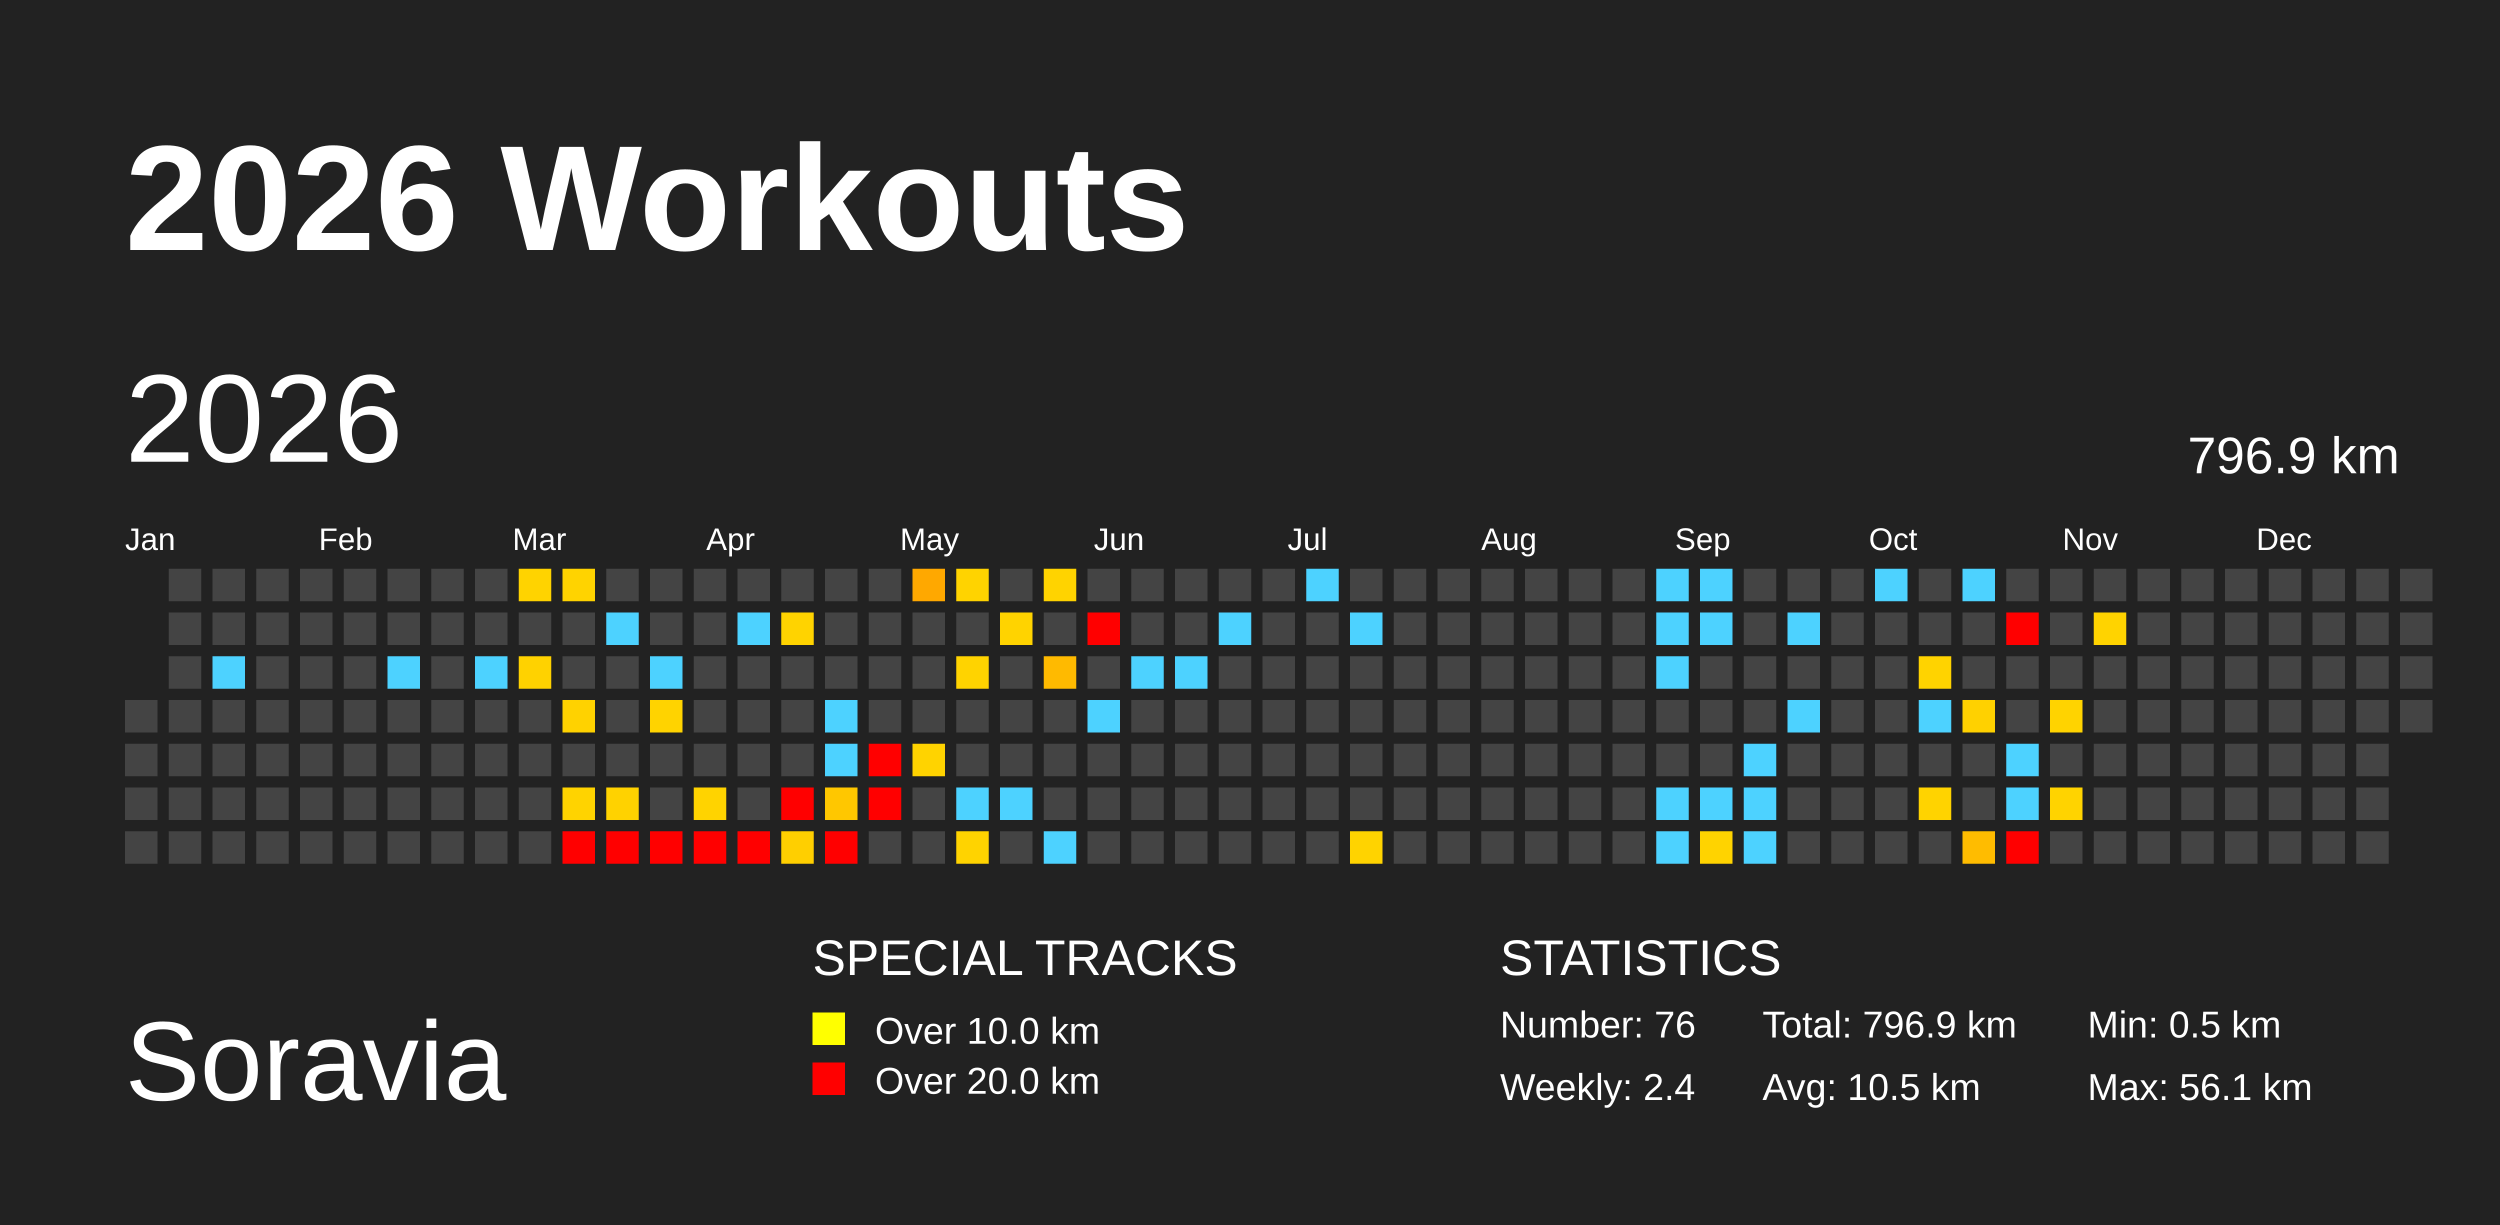
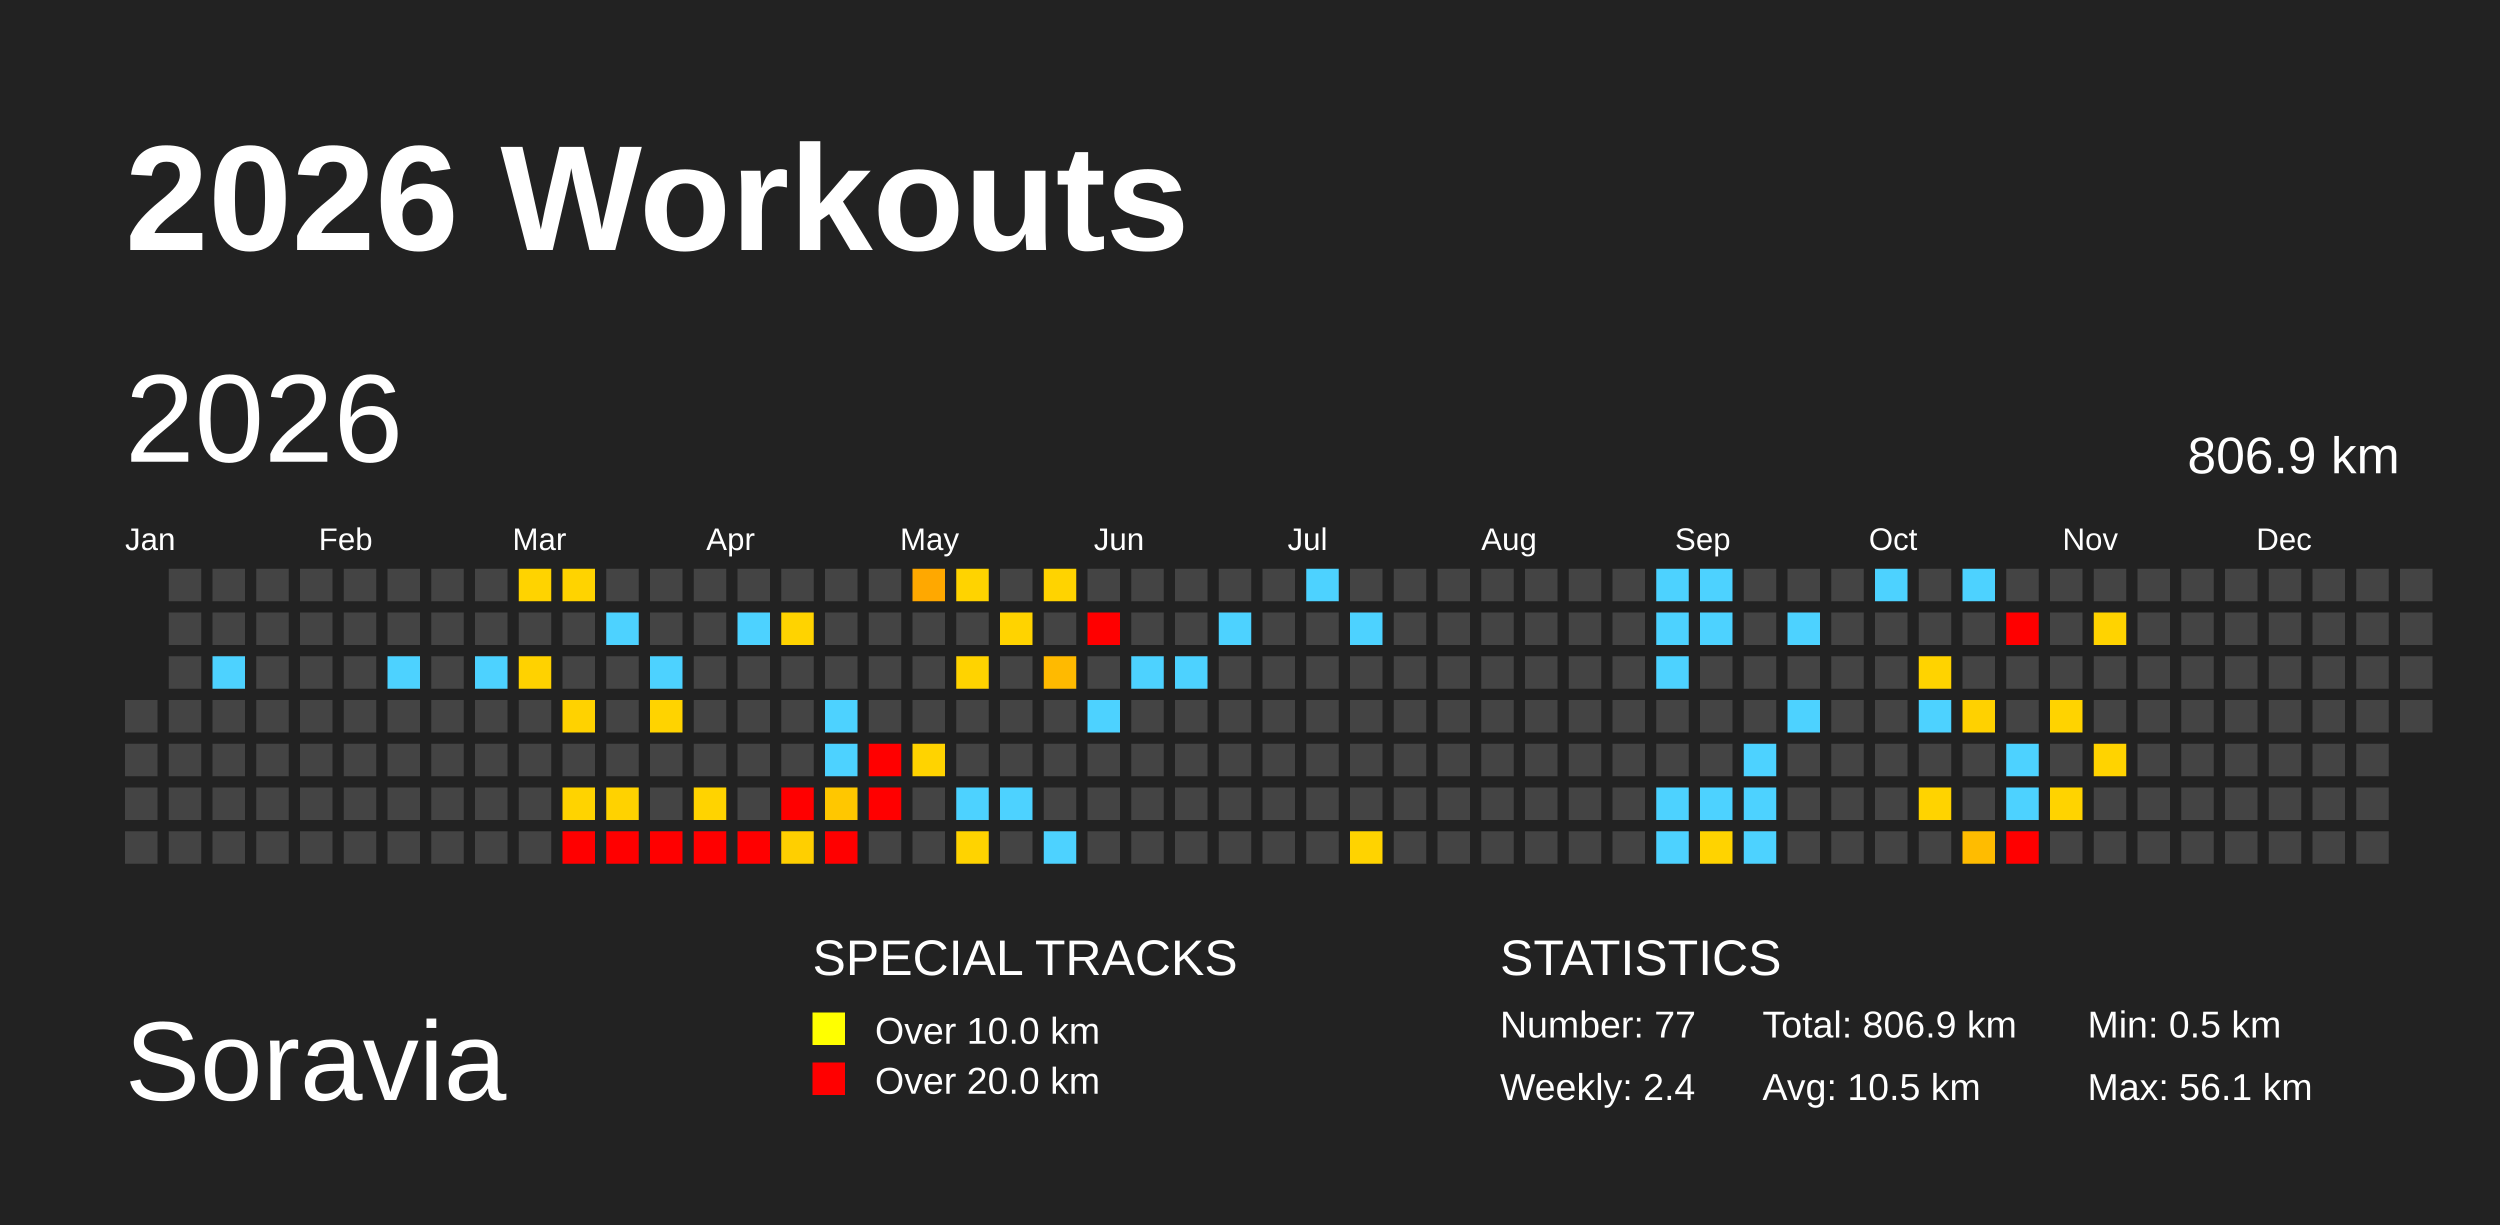
<svg xmlns="http://www.w3.org/2000/svg" baseProfile="full" height="98mm" version="1.1" viewBox="0,0,200,98" width="200mm">
  <defs />
  <rect fill="#222222" height="98" width="200" x="0" y="0" />
  <text fill="#FFFFFF" style="font-size:12px; font-family:Arial; font-weight:bold;" x="10" y="20">2026 Workouts</text>
  <text fill="#FFFFFF" style="font-size:9px; font-family:Arial" x="10" y="88">Soravia</text>
  <text fill="#FFFFFF" style="font-size:4px; font-family:Arial" x="65" y="78">SPECIAL TRACKS</text>
  <rect fill="yellow" height="2.6" width="2.6" x="65" y="81" />
  <text fill="#FFFFFF" style="font-size:3px; font-family:Arial" x="70" y="83.5">Over 10.0 km</text>
  <rect fill="red" height="2.6" width="2.6" x="65" y="85" />
  <text fill="#FFFFFF" style="font-size:3px; font-family:Arial" x="70" y="87.5">Over 20.0 km</text>
  <text fill="#FFFFFF" style="font-size:4px; font-family:Arial" x="120" y="78">STATISTICS</text>
-   <text fill="#FFFFFF" style="font-size:3px; font-family:Arial" x="120" y="83">Number: 76</text>
+   <text fill="#FFFFFF" style="font-size:3px; font-family:Arial" x="120" y="83">Number: 77</text>
  <text fill="#FFFFFF" style="font-size:3px; font-family:Arial" x="120" y="88">Weekly: 2.4</text>
-   <text fill="#FFFFFF" style="font-size:3px; font-family:Arial" x="141" y="83">Total: 796.9 km</text>
+   <text fill="#FFFFFF" style="font-size:3px; font-family:Arial" x="141" y="83">Total: 806.9 km</text>
  <text fill="#FFFFFF" style="font-size:3px; font-family:Arial" x="141" y="88">Avg: 10.5 km</text>
  <text fill="#FFFFFF" style="font-size:3px; font-family:Arial" x="167" y="83">Min: 0.5 km</text>
  <text fill="#FFFFFF" style="font-size:3px; font-family:Arial" x="167" y="88">Max: 56.1 km</text>
  <text dominant-baseline="hanging" fill="#FFFFFF" style="font-size:10.0px; font-family:Arial;" x="10" y="30">2026</text>
-   <text dominant-baseline="hanging" fill="#FFFFFF" style="font-size:4.125px; font-family:Arial;" x="175" y="35">796.9 km</text>
+   <text dominant-baseline="hanging" fill="#FFFFFF" style="font-size:4.125px; font-family:Arial;" x="175" y="35">806.9 km</text>
  <text fill="#FFFFFF" style="font-size:2.5px; font-family:Arial" x="10.0" y="44">Jan</text>
  <text fill="#FFFFFF" style="font-size:2.5px; font-family:Arial" x="25.5" y="44">Feb</text>
  <text fill="#FFFFFF" style="font-size:2.5px; font-family:Arial" x="41.0" y="44">Mar</text>
  <text fill="#FFFFFF" style="font-size:2.5px; font-family:Arial" x="56.5" y="44">Apr</text>
  <text fill="#FFFFFF" style="font-size:2.5px; font-family:Arial" x="72.0" y="44">May</text>
  <text fill="#FFFFFF" style="font-size:2.5px; font-family:Arial" x="87.5" y="44">Jun</text>
  <text fill="#FFFFFF" style="font-size:2.5px; font-family:Arial" x="103.0" y="44">Jul</text>
  <text fill="#FFFFFF" style="font-size:2.5px; font-family:Arial" x="118.5" y="44">Aug</text>
  <text fill="#FFFFFF" style="font-size:2.5px; font-family:Arial" x="134.0" y="44">Sep</text>
  <text fill="#FFFFFF" style="font-size:2.5px; font-family:Arial" x="149.5" y="44">Oct</text>
  <text fill="#FFFFFF" style="font-size:2.5px; font-family:Arial" x="165.0" y="44">Nov</text>
  <text fill="#FFFFFF" style="font-size:2.5px; font-family:Arial" x="180.5" y="44">Dec</text>
  <rect fill="#444444" height="2.6" width="2.6" x="10.0" y="56.0" />
  <rect fill="#444444" height="2.6" width="2.6" x="10.0" y="59.5" />
  <rect fill="#444444" height="2.6" width="2.6" x="10.0" y="63.0" />
  <rect fill="#444444" height="2.6" width="2.6" x="10.0" y="66.5" />
  <rect fill="#444444" height="2.6" width="2.6" x="13.5" y="45.5" />
  <rect fill="#444444" height="2.6" width="2.6" x="13.5" y="49.0" />
  <rect fill="#444444" height="2.6" width="2.6" x="13.5" y="52.5" />
  <rect fill="#444444" height="2.6" width="2.6" x="13.5" y="56.0" />
  <rect fill="#444444" height="2.6" width="2.6" x="13.5" y="59.5" />
  <rect fill="#444444" height="2.6" width="2.6" x="13.5" y="63.0" />
  <rect fill="#444444" height="2.6" width="2.6" x="13.5" y="66.5" />
  <rect fill="#444444" height="2.6" width="2.6" x="17.0" y="45.5" />
  <rect fill="#444444" height="2.6" width="2.6" x="17.0" y="49.0" />
  <rect fill="#4dd2ff" height="2.6" width="2.6" x="17.0" y="52.5" />
  <rect fill="#444444" height="2.6" width="2.6" x="17.0" y="56.0" />
  <rect fill="#444444" height="2.6" width="2.6" x="17.0" y="59.5" />
  <rect fill="#444444" height="2.6" width="2.6" x="17.0" y="63.0" />
  <rect fill="#444444" height="2.6" width="2.6" x="17.0" y="66.5" />
  <rect fill="#444444" height="2.6" width="2.6" x="20.5" y="45.5" />
  <rect fill="#444444" height="2.6" width="2.6" x="20.5" y="49.0" />
  <rect fill="#444444" height="2.6" width="2.6" x="20.5" y="52.5" />
  <rect fill="#444444" height="2.6" width="2.6" x="20.5" y="56.0" />
  <rect fill="#444444" height="2.6" width="2.6" x="20.5" y="59.5" />
  <rect fill="#444444" height="2.6" width="2.6" x="20.5" y="63.0" />
  <rect fill="#444444" height="2.6" width="2.6" x="20.5" y="66.5" />
  <rect fill="#444444" height="2.6" width="2.6" x="24.0" y="45.5" />
  <rect fill="#444444" height="2.6" width="2.6" x="24.0" y="49.0" />
  <rect fill="#444444" height="2.6" width="2.6" x="24.0" y="52.5" />
  <rect fill="#444444" height="2.6" width="2.6" x="24.0" y="56.0" />
  <rect fill="#444444" height="2.6" width="2.6" x="24.0" y="59.5" />
  <rect fill="#444444" height="2.6" width="2.6" x="24.0" y="63.0" />
  <rect fill="#444444" height="2.6" width="2.6" x="24.0" y="66.5" />
  <rect fill="#444444" height="2.6" width="2.6" x="27.5" y="45.5" />
  <rect fill="#444444" height="2.6" width="2.6" x="27.5" y="49.0" />
  <rect fill="#444444" height="2.6" width="2.6" x="27.5" y="52.5" />
  <rect fill="#444444" height="2.6" width="2.6" x="27.5" y="56.0" />
  <rect fill="#444444" height="2.6" width="2.6" x="27.5" y="59.5" />
  <rect fill="#444444" height="2.6" width="2.6" x="27.5" y="63.0" />
  <rect fill="#444444" height="2.6" width="2.6" x="27.5" y="66.5" />
  <rect fill="#444444" height="2.6" width="2.6" x="31.0" y="45.5" />
  <rect fill="#444444" height="2.6" width="2.6" x="31.0" y="49.0" />
  <rect fill="#4dd2ff" height="2.6" width="2.6" x="31.0" y="52.5" />
  <rect fill="#444444" height="2.6" width="2.6" x="31.0" y="56.0" />
  <rect fill="#444444" height="2.6" width="2.6" x="31.0" y="59.5" />
  <rect fill="#444444" height="2.6" width="2.6" x="31.0" y="63.0" />
  <rect fill="#444444" height="2.6" width="2.6" x="31.0" y="66.5" />
  <rect fill="#444444" height="2.6" width="2.6" x="34.5" y="45.5" />
  <rect fill="#444444" height="2.6" width="2.6" x="34.5" y="49.0" />
  <rect fill="#444444" height="2.6" width="2.6" x="34.5" y="52.5" />
  <rect fill="#444444" height="2.6" width="2.6" x="34.5" y="56.0" />
  <rect fill="#444444" height="2.6" width="2.6" x="34.5" y="59.5" />
  <rect fill="#444444" height="2.6" width="2.6" x="34.5" y="63.0" />
  <rect fill="#444444" height="2.6" width="2.6" x="34.5" y="66.5" />
  <rect fill="#444444" height="2.6" width="2.6" x="38.0" y="45.5" />
  <rect fill="#444444" height="2.6" width="2.6" x="38.0" y="49.0" />
  <rect fill="#4dd2ff" height="2.6" width="2.6" x="38.0" y="52.5" />
  <rect fill="#444444" height="2.6" width="2.6" x="38.0" y="56.0" />
  <rect fill="#444444" height="2.6" width="2.6" x="38.0" y="59.5" />
  <rect fill="#444444" height="2.6" width="2.6" x="38.0" y="63.0" />
  <rect fill="#444444" height="2.6" width="2.6" x="38.0" y="66.5" />
  <rect fill="#ffd300" height="2.6" width="2.6" x="41.5" y="45.5" />
  <rect fill="#444444" height="2.6" width="2.6" x="41.5" y="49.0" />
  <rect fill="#ffd200" height="2.6" width="2.6" x="41.5" y="52.5" />
  <rect fill="#444444" height="2.6" width="2.6" x="41.5" y="56.0" />
  <rect fill="#444444" height="2.6" width="2.6" x="41.5" y="59.5" />
  <rect fill="#444444" height="2.6" width="2.6" x="41.5" y="63.0" />
  <rect fill="#444444" height="2.6" width="2.6" x="41.5" y="66.5" />
  <rect fill="#ffd300" height="2.6" width="2.6" x="45.0" y="45.5" />
  <rect fill="#444444" height="2.6" width="2.6" x="45.0" y="49.0" />
  <rect fill="#444444" height="2.6" width="2.6" x="45.0" y="52.5" />
  <rect fill="#ffd200" height="2.6" width="2.6" x="45.0" y="56.0" />
  <rect fill="#444444" height="2.6" width="2.6" x="45.0" y="59.5" />
  <rect fill="#ffd300" height="2.6" width="2.6" x="45.0" y="63.0" />
  <rect fill="red" height="2.6" width="2.6" x="45.0" y="66.5" />
  <rect fill="#444444" height="2.6" width="2.6" x="48.5" y="45.5" />
  <rect fill="#4dd2ff" height="2.6" width="2.6" x="48.5" y="49.0" />
  <rect fill="#444444" height="2.6" width="2.6" x="48.5" y="52.5" />
  <rect fill="#444444" height="2.6" width="2.6" x="48.5" y="56.0" />
  <rect fill="#444444" height="2.6" width="2.6" x="48.5" y="59.5" />
  <rect fill="#ffd200" height="2.6" width="2.6" x="48.5" y="63.0" />
  <rect fill="red" height="2.6" width="2.6" x="48.5" y="66.5" />
  <rect fill="#444444" height="2.6" width="2.6" x="52.0" y="45.5" />
  <rect fill="#444444" height="2.6" width="2.6" x="52.0" y="49.0" />
  <rect fill="#4dd2ff" height="2.6" width="2.6" x="52.0" y="52.5" />
  <rect fill="#ffd300" height="2.6" width="2.6" x="52.0" y="56.0" />
  <rect fill="#444444" height="2.6" width="2.6" x="52.0" y="59.5" />
  <rect fill="#444444" height="2.6" width="2.6" x="52.0" y="63.0" />
  <rect fill="red" height="2.6" width="2.6" x="52.0" y="66.5" />
  <rect fill="#444444" height="2.6" width="2.6" x="55.5" y="45.5" />
  <rect fill="#444444" height="2.6" width="2.6" x="55.5" y="49.0" />
  <rect fill="#444444" height="2.6" width="2.6" x="55.5" y="52.5" />
  <rect fill="#444444" height="2.6" width="2.6" x="55.5" y="56.0" />
  <rect fill="#444444" height="2.6" width="2.6" x="55.5" y="59.5" />
  <rect fill="#ffd300" height="2.6" width="2.6" x="55.5" y="63.0" />
  <rect fill="red" height="2.6" width="2.6" x="55.5" y="66.5" />
  <rect fill="#444444" height="2.6" width="2.6" x="59.0" y="45.5" />
  <rect fill="#4dd2ff" height="2.6" width="2.6" x="59.0" y="49.0" />
  <rect fill="#444444" height="2.6" width="2.6" x="59.0" y="52.5" />
  <rect fill="#444444" height="2.6" width="2.6" x="59.0" y="56.0" />
  <rect fill="#444444" height="2.6" width="2.6" x="59.0" y="59.5" />
  <rect fill="#444444" height="2.6" width="2.6" x="59.0" y="63.0" />
  <rect fill="red" height="2.6" width="2.6" x="59.0" y="66.5" />
  <rect fill="#444444" height="2.6" width="2.6" x="62.5" y="45.5" />
  <rect fill="#ffd300" height="2.6" width="2.6" x="62.5" y="49.0" />
  <rect fill="#444444" height="2.6" width="2.6" x="62.5" y="52.5" />
  <rect fill="#444444" height="2.6" width="2.6" x="62.5" y="56.0" />
  <rect fill="#444444" height="2.6" width="2.6" x="62.5" y="59.5" />
  <rect fill="red" height="2.6" width="2.6" x="62.5" y="63.0" />
  <rect fill="#ffcf00" height="2.6" width="2.6" x="62.5" y="66.5" />
  <rect fill="#444444" height="2.6" width="2.6" x="66.0" y="45.5" />
  <rect fill="#444444" height="2.6" width="2.6" x="66.0" y="49.0" />
  <rect fill="#444444" height="2.6" width="2.6" x="66.0" y="52.5" />
  <rect fill="#4dd2ff" height="2.6" width="2.6" x="66.0" y="56.0" />
  <rect fill="#4dd2ff" height="2.6" width="2.6" x="66.0" y="59.5" />
  <rect fill="#ffc700" height="2.6" width="2.6" x="66.0" y="63.0" />
  <rect fill="red" height="2.6" width="2.6" x="66.0" y="66.5" />
  <rect fill="#444444" height="2.6" width="2.6" x="69.5" y="45.5" />
  <rect fill="#444444" height="2.6" width="2.6" x="69.5" y="49.0" />
  <rect fill="#444444" height="2.6" width="2.6" x="69.5" y="52.5" />
  <rect fill="#444444" height="2.6" width="2.6" x="69.5" y="56.0" />
  <rect fill="red" height="2.6" width="2.6" x="69.5" y="59.5" />
  <rect fill="red" height="2.6" width="2.6" x="69.5" y="63.0" />
  <rect fill="#444444" height="2.6" width="2.6" x="69.5" y="66.5" />
  <rect fill="#ffa800" height="2.6" width="2.6" x="73.0" y="45.5" />
  <rect fill="#444444" height="2.6" width="2.6" x="73.0" y="49.0" />
  <rect fill="#444444" height="2.6" width="2.6" x="73.0" y="52.5" />
  <rect fill="#444444" height="2.6" width="2.6" x="73.0" y="56.0" />
  <rect fill="#ffd300" height="2.6" width="2.6" x="73.0" y="59.5" />
  <rect fill="#444444" height="2.6" width="2.6" x="73.0" y="63.0" />
  <rect fill="#444444" height="2.6" width="2.6" x="73.0" y="66.5" />
  <rect fill="#ffd300" height="2.6" width="2.6" x="76.5" y="45.5" />
  <rect fill="#444444" height="2.6" width="2.6" x="76.5" y="49.0" />
  <rect fill="#ffd300" height="2.6" width="2.6" x="76.5" y="52.5" />
  <rect fill="#444444" height="2.6" width="2.6" x="76.5" y="56.0" />
  <rect fill="#444444" height="2.6" width="2.6" x="76.5" y="59.5" />
  <rect fill="#4dd2ff" height="2.6" width="2.6" x="76.5" y="63.0" />
  <rect fill="#ffd300" height="2.6" width="2.6" x="76.5" y="66.5" />
  <rect fill="#444444" height="2.6" width="2.6" x="80.0" y="45.5" />
  <rect fill="#ffd300" height="2.6" width="2.6" x="80.0" y="49.0" />
  <rect fill="#444444" height="2.6" width="2.6" x="80.0" y="52.5" />
  <rect fill="#444444" height="2.6" width="2.6" x="80.0" y="56.0" />
  <rect fill="#444444" height="2.6" width="2.6" x="80.0" y="59.5" />
  <rect fill="#4dd2ff" height="2.6" width="2.6" x="80.0" y="63.0" />
  <rect fill="#444444" height="2.6" width="2.6" x="80.0" y="66.5" />
  <rect fill="#ffd300" height="2.6" width="2.6" x="83.5" y="45.5" />
  <rect fill="#444444" height="2.6" width="2.6" x="83.5" y="49.0" />
  <rect fill="#ffba00" height="2.6" width="2.6" x="83.5" y="52.5" />
  <rect fill="#444444" height="2.6" width="2.6" x="83.5" y="56.0" />
  <rect fill="#444444" height="2.6" width="2.6" x="83.5" y="59.5" />
  <rect fill="#444444" height="2.6" width="2.6" x="83.5" y="63.0" />
  <rect fill="#4dd2ff" height="2.6" width="2.6" x="83.5" y="66.5" />
  <rect fill="#444444" height="2.6" width="2.6" x="87.0" y="45.5" />
  <rect fill="red" height="2.6" width="2.6" x="87.0" y="49.0" />
  <rect fill="#444444" height="2.6" width="2.6" x="87.0" y="52.5" />
  <rect fill="#4dd2ff" height="2.6" width="2.6" x="87.0" y="56.0" />
  <rect fill="#444444" height="2.6" width="2.6" x="87.0" y="59.5" />
  <rect fill="#444444" height="2.6" width="2.6" x="87.0" y="63.0" />
  <rect fill="#444444" height="2.6" width="2.6" x="87.0" y="66.5" />
  <rect fill="#444444" height="2.6" width="2.6" x="90.5" y="45.5" />
  <rect fill="#444444" height="2.6" width="2.6" x="90.5" y="49.0" />
  <rect fill="#4dd2ff" height="2.6" width="2.6" x="90.5" y="52.5" />
  <rect fill="#444444" height="2.6" width="2.6" x="90.5" y="56.0" />
  <rect fill="#444444" height="2.6" width="2.6" x="90.5" y="59.5" />
  <rect fill="#444444" height="2.6" width="2.6" x="90.5" y="63.0" />
  <rect fill="#444444" height="2.6" width="2.6" x="90.5" y="66.5" />
  <rect fill="#444444" height="2.6" width="2.6" x="94.0" y="45.5" />
  <rect fill="#444444" height="2.6" width="2.6" x="94.0" y="49.0" />
  <rect fill="#4dd2ff" height="2.6" width="2.6" x="94.0" y="52.5" />
  <rect fill="#444444" height="2.6" width="2.6" x="94.0" y="56.0" />
  <rect fill="#444444" height="2.6" width="2.6" x="94.0" y="59.5" />
  <rect fill="#444444" height="2.6" width="2.6" x="94.0" y="63.0" />
  <rect fill="#444444" height="2.6" width="2.6" x="94.0" y="66.5" />
  <rect fill="#444444" height="2.6" width="2.6" x="97.5" y="45.5" />
  <rect fill="#4dd2ff" height="2.6" width="2.6" x="97.5" y="49.0" />
  <rect fill="#444444" height="2.6" width="2.6" x="97.5" y="52.5" />
  <rect fill="#444444" height="2.6" width="2.6" x="97.5" y="56.0" />
  <rect fill="#444444" height="2.6" width="2.6" x="97.5" y="59.5" />
  <rect fill="#444444" height="2.6" width="2.6" x="97.5" y="63.0" />
  <rect fill="#444444" height="2.6" width="2.6" x="97.5" y="66.5" />
  <rect fill="#444444" height="2.6" width="2.6" x="101.0" y="45.5" />
  <rect fill="#444444" height="2.6" width="2.6" x="101.0" y="49.0" />
  <rect fill="#444444" height="2.6" width="2.6" x="101.0" y="52.5" />
  <rect fill="#444444" height="2.6" width="2.6" x="101.0" y="56.0" />
  <rect fill="#444444" height="2.6" width="2.6" x="101.0" y="59.5" />
  <rect fill="#444444" height="2.6" width="2.6" x="101.0" y="63.0" />
  <rect fill="#444444" height="2.6" width="2.6" x="101.0" y="66.5" />
  <rect fill="#4dd2ff" height="2.6" width="2.6" x="104.5" y="45.5" />
  <rect fill="#444444" height="2.6" width="2.6" x="104.5" y="49.0" />
  <rect fill="#444444" height="2.6" width="2.6" x="104.5" y="52.5" />
  <rect fill="#444444" height="2.6" width="2.6" x="104.5" y="56.0" />
  <rect fill="#444444" height="2.6" width="2.6" x="104.5" y="59.5" />
  <rect fill="#444444" height="2.6" width="2.6" x="104.5" y="63.0" />
  <rect fill="#444444" height="2.6" width="2.6" x="104.5" y="66.5" />
  <rect fill="#444444" height="2.6" width="2.6" x="108.0" y="45.5" />
  <rect fill="#4dd2ff" height="2.6" width="2.6" x="108.0" y="49.0" />
  <rect fill="#444444" height="2.6" width="2.6" x="108.0" y="52.5" />
  <rect fill="#444444" height="2.6" width="2.6" x="108.0" y="56.0" />
  <rect fill="#444444" height="2.6" width="2.6" x="108.0" y="59.5" />
  <rect fill="#444444" height="2.6" width="2.6" x="108.0" y="63.0" />
  <rect fill="#ffd300" height="2.6" width="2.6" x="108.0" y="66.5" />
  <rect fill="#444444" height="2.6" width="2.6" x="111.5" y="45.5" />
  <rect fill="#444444" height="2.6" width="2.6" x="111.5" y="49.0" />
  <rect fill="#444444" height="2.6" width="2.6" x="111.5" y="52.5" />
  <rect fill="#444444" height="2.6" width="2.6" x="111.5" y="56.0" />
  <rect fill="#444444" height="2.6" width="2.6" x="111.5" y="59.5" />
  <rect fill="#444444" height="2.6" width="2.6" x="111.5" y="63.0" />
  <rect fill="#444444" height="2.6" width="2.6" x="111.5" y="66.5" />
  <rect fill="#444444" height="2.6" width="2.6" x="115.0" y="45.5" />
  <rect fill="#444444" height="2.6" width="2.6" x="115.0" y="49.0" />
  <rect fill="#444444" height="2.6" width="2.6" x="115.0" y="52.5" />
  <rect fill="#444444" height="2.6" width="2.6" x="115.0" y="56.0" />
  <rect fill="#444444" height="2.6" width="2.6" x="115.0" y="59.5" />
  <rect fill="#444444" height="2.6" width="2.6" x="115.0" y="63.0" />
  <rect fill="#444444" height="2.6" width="2.6" x="115.0" y="66.5" />
  <rect fill="#444444" height="2.6" width="2.6" x="118.5" y="45.5" />
  <rect fill="#444444" height="2.6" width="2.6" x="118.5" y="49.0" />
  <rect fill="#444444" height="2.6" width="2.6" x="118.5" y="52.5" />
  <rect fill="#444444" height="2.6" width="2.6" x="118.5" y="56.0" />
  <rect fill="#444444" height="2.6" width="2.6" x="118.5" y="59.5" />
  <rect fill="#444444" height="2.6" width="2.6" x="118.5" y="63.0" />
  <rect fill="#444444" height="2.6" width="2.6" x="118.5" y="66.5" />
  <rect fill="#444444" height="2.6" width="2.6" x="122.0" y="45.5" />
  <rect fill="#444444" height="2.6" width="2.6" x="122.0" y="49.0" />
  <rect fill="#444444" height="2.6" width="2.6" x="122.0" y="52.5" />
  <rect fill="#444444" height="2.6" width="2.6" x="122.0" y="56.0" />
  <rect fill="#444444" height="2.6" width="2.6" x="122.0" y="59.5" />
  <rect fill="#444444" height="2.6" width="2.6" x="122.0" y="63.0" />
  <rect fill="#444444" height="2.6" width="2.6" x="122.0" y="66.5" />
  <rect fill="#444444" height="2.6" width="2.6" x="125.5" y="45.5" />
  <rect fill="#444444" height="2.6" width="2.6" x="125.5" y="49.0" />
  <rect fill="#444444" height="2.6" width="2.6" x="125.5" y="52.5" />
  <rect fill="#444444" height="2.6" width="2.6" x="125.5" y="56.0" />
  <rect fill="#444444" height="2.6" width="2.6" x="125.5" y="59.5" />
  <rect fill="#444444" height="2.6" width="2.6" x="125.5" y="63.0" />
  <rect fill="#444444" height="2.6" width="2.6" x="125.5" y="66.5" />
  <rect fill="#444444" height="2.6" width="2.6" x="129.0" y="45.5" />
  <rect fill="#444444" height="2.6" width="2.6" x="129.0" y="49.0" />
  <rect fill="#444444" height="2.6" width="2.6" x="129.0" y="52.5" />
  <rect fill="#444444" height="2.6" width="2.6" x="129.0" y="56.0" />
  <rect fill="#444444" height="2.6" width="2.6" x="129.0" y="59.5" />
  <rect fill="#444444" height="2.6" width="2.6" x="129.0" y="63.0" />
  <rect fill="#444444" height="2.6" width="2.6" x="129.0" y="66.5" />
  <rect fill="#4dd2ff" height="2.6" width="2.6" x="132.5" y="45.5" />
  <rect fill="#4dd2ff" height="2.6" width="2.6" x="132.5" y="49.0" />
  <rect fill="#4dd2ff" height="2.6" width="2.6" x="132.5" y="52.5" />
  <rect fill="#444444" height="2.6" width="2.6" x="132.5" y="56.0" />
  <rect fill="#444444" height="2.6" width="2.6" x="132.5" y="59.5" />
  <rect fill="#4dd2ff" height="2.6" width="2.6" x="132.5" y="63.0" />
  <rect fill="#4dd2ff" height="2.6" width="2.6" x="132.5" y="66.5" />
  <rect fill="#4dd2ff" height="2.6" width="2.6" x="136.0" y="45.5" />
  <rect fill="#4dd2ff" height="2.6" width="2.6" x="136.0" y="49.0" />
  <rect fill="#444444" height="2.6" width="2.6" x="136.0" y="52.5" />
  <rect fill="#444444" height="2.6" width="2.6" x="136.0" y="56.0" />
  <rect fill="#444444" height="2.6" width="2.6" x="136.0" y="59.5" />
  <rect fill="#4dd2ff" height="2.6" width="2.6" x="136.0" y="63.0" />
  <rect fill="#ffd300" height="2.6" width="2.6" x="136.0" y="66.5" />
  <rect fill="#444444" height="2.6" width="2.6" x="139.5" y="45.5" />
  <rect fill="#444444" height="2.6" width="2.6" x="139.5" y="49.0" />
  <rect fill="#444444" height="2.6" width="2.6" x="139.5" y="52.5" />
  <rect fill="#444444" height="2.6" width="2.6" x="139.5" y="56.0" />
  <rect fill="#4dd2ff" height="2.6" width="2.6" x="139.5" y="59.5" />
  <rect fill="#4dd2ff" height="2.6" width="2.6" x="139.5" y="63.0" />
  <rect fill="#4dd2ff" height="2.6" width="2.6" x="139.5" y="66.5" />
  <rect fill="#444444" height="2.6" width="2.6" x="143.0" y="45.5" />
  <rect fill="#4dd2ff" height="2.6" width="2.6" x="143.0" y="49.0" />
  <rect fill="#444444" height="2.6" width="2.6" x="143.0" y="52.5" />
  <rect fill="#4dd2ff" height="2.6" width="2.6" x="143.0" y="56.0" />
  <rect fill="#444444" height="2.6" width="2.6" x="143.0" y="59.5" />
  <rect fill="#444444" height="2.6" width="2.6" x="143.0" y="63.0" />
  <rect fill="#444444" height="2.6" width="2.6" x="143.0" y="66.5" />
  <rect fill="#444444" height="2.6" width="2.6" x="146.5" y="45.5" />
  <rect fill="#444444" height="2.6" width="2.6" x="146.5" y="49.0" />
  <rect fill="#444444" height="2.6" width="2.6" x="146.5" y="52.5" />
  <rect fill="#444444" height="2.6" width="2.6" x="146.5" y="56.0" />
  <rect fill="#444444" height="2.6" width="2.6" x="146.5" y="59.5" />
  <rect fill="#444444" height="2.6" width="2.6" x="146.5" y="63.0" />
  <rect fill="#444444" height="2.6" width="2.6" x="146.5" y="66.5" />
  <rect fill="#4dd2ff" height="2.6" width="2.6" x="150.0" y="45.5" />
  <rect fill="#444444" height="2.6" width="2.6" x="150.0" y="49.0" />
  <rect fill="#444444" height="2.6" width="2.6" x="150.0" y="52.5" />
  <rect fill="#444444" height="2.6" width="2.6" x="150.0" y="56.0" />
  <rect fill="#444444" height="2.6" width="2.6" x="150.0" y="59.5" />
  <rect fill="#444444" height="2.6" width="2.6" x="150.0" y="63.0" />
  <rect fill="#444444" height="2.6" width="2.6" x="150.0" y="66.5" />
  <rect fill="#444444" height="2.6" width="2.6" x="153.5" y="45.5" />
  <rect fill="#444444" height="2.6" width="2.6" x="153.5" y="49.0" />
  <rect fill="#ffd300" height="2.6" width="2.6" x="153.5" y="52.5" />
  <rect fill="#4dd2ff" height="2.6" width="2.6" x="153.5" y="56.0" />
  <rect fill="#444444" height="2.6" width="2.6" x="153.5" y="59.5" />
  <rect fill="#ffd300" height="2.6" width="2.6" x="153.5" y="63.0" />
  <rect fill="#444444" height="2.6" width="2.6" x="153.5" y="66.5" />
  <rect fill="#4dd2ff" height="2.6" width="2.6" x="157.0" y="45.5" />
  <rect fill="#444444" height="2.6" width="2.6" x="157.0" y="49.0" />
  <rect fill="#444444" height="2.6" width="2.6" x="157.0" y="52.5" />
  <rect fill="#ffd100" height="2.6" width="2.6" x="157.0" y="56.0" />
  <rect fill="#444444" height="2.6" width="2.6" x="157.0" y="59.5" />
  <rect fill="#444444" height="2.6" width="2.6" x="157.0" y="63.0" />
  <rect fill="#ffbc00" height="2.6" width="2.6" x="157.0" y="66.5" />
  <rect fill="#444444" height="2.6" width="2.6" x="160.5" y="45.5" />
  <rect fill="red" height="2.6" width="2.6" x="160.5" y="49.0" />
  <rect fill="#444444" height="2.6" width="2.6" x="160.5" y="52.5" />
  <rect fill="#444444" height="2.6" width="2.6" x="160.5" y="56.0" />
  <rect fill="#4dd2ff" height="2.6" width="2.6" x="160.5" y="59.5" />
  <rect fill="#4dd2ff" height="2.6" width="2.6" x="160.5" y="63.0" />
  <rect fill="red" height="2.6" width="2.6" x="160.5" y="66.5" />
  <rect fill="#444444" height="2.6" width="2.6" x="164.0" y="45.5" />
  <rect fill="#444444" height="2.6" width="2.6" x="164.0" y="49.0" />
  <rect fill="#444444" height="2.6" width="2.6" x="164.0" y="52.5" />
  <rect fill="#ffd300" height="2.6" width="2.6" x="164.0" y="56.0" />
  <rect fill="#444444" height="2.6" width="2.6" x="164.0" y="59.5" />
  <rect fill="#ffd300" height="2.6" width="2.6" x="164.0" y="63.0" />
  <rect fill="#444444" height="2.6" width="2.6" x="164.0" y="66.5" />
  <rect fill="#444444" height="2.6" width="2.6" x="167.5" y="45.5" />
  <rect fill="#ffd300" height="2.6" width="2.6" x="167.5" y="49.0" />
  <rect fill="#444444" height="2.6" width="2.6" x="167.5" y="52.5" />
  <rect fill="#444444" height="2.6" width="2.6" x="167.5" y="56.0" />
-   <rect fill="#444444" height="2.6" width="2.6" x="167.5" y="59.5" />
+   <rect fill="#ffd300" height="2.6" width="2.6" x="167.5" y="59.5" />
  <rect fill="#444444" height="2.6" width="2.6" x="167.5" y="63.0" />
  <rect fill="#444444" height="2.6" width="2.6" x="167.5" y="66.5" />
  <rect fill="#444444" height="2.6" width="2.6" x="171.0" y="45.5" />
  <rect fill="#444444" height="2.6" width="2.6" x="171.0" y="49.0" />
  <rect fill="#444444" height="2.6" width="2.6" x="171.0" y="52.5" />
  <rect fill="#444444" height="2.6" width="2.6" x="171.0" y="56.0" />
  <rect fill="#444444" height="2.6" width="2.6" x="171.0" y="59.5" />
  <rect fill="#444444" height="2.6" width="2.6" x="171.0" y="63.0" />
  <rect fill="#444444" height="2.6" width="2.6" x="171.0" y="66.5" />
  <rect fill="#444444" height="2.6" width="2.6" x="174.5" y="45.5" />
  <rect fill="#444444" height="2.6" width="2.6" x="174.5" y="49.0" />
  <rect fill="#444444" height="2.6" width="2.6" x="174.5" y="52.5" />
  <rect fill="#444444" height="2.6" width="2.6" x="174.5" y="56.0" />
  <rect fill="#444444" height="2.6" width="2.6" x="174.5" y="59.5" />
  <rect fill="#444444" height="2.6" width="2.6" x="174.5" y="63.0" />
  <rect fill="#444444" height="2.6" width="2.6" x="174.5" y="66.5" />
  <rect fill="#444444" height="2.6" width="2.6" x="178.0" y="45.5" />
  <rect fill="#444444" height="2.6" width="2.6" x="178.0" y="49.0" />
  <rect fill="#444444" height="2.6" width="2.6" x="178.0" y="52.5" />
  <rect fill="#444444" height="2.6" width="2.6" x="178.0" y="56.0" />
  <rect fill="#444444" height="2.6" width="2.6" x="178.0" y="59.5" />
  <rect fill="#444444" height="2.6" width="2.6" x="178.0" y="63.0" />
  <rect fill="#444444" height="2.6" width="2.6" x="178.0" y="66.5" />
  <rect fill="#444444" height="2.6" width="2.6" x="181.5" y="45.5" />
  <rect fill="#444444" height="2.6" width="2.6" x="181.5" y="49.0" />
  <rect fill="#444444" height="2.6" width="2.6" x="181.5" y="52.5" />
  <rect fill="#444444" height="2.6" width="2.6" x="181.5" y="56.0" />
  <rect fill="#444444" height="2.6" width="2.6" x="181.5" y="59.5" />
  <rect fill="#444444" height="2.6" width="2.6" x="181.5" y="63.0" />
  <rect fill="#444444" height="2.6" width="2.6" x="181.5" y="66.5" />
  <rect fill="#444444" height="2.6" width="2.6" x="185.0" y="45.5" />
  <rect fill="#444444" height="2.6" width="2.6" x="185.0" y="49.0" />
  <rect fill="#444444" height="2.6" width="2.6" x="185.0" y="52.5" />
  <rect fill="#444444" height="2.6" width="2.6" x="185.0" y="56.0" />
  <rect fill="#444444" height="2.6" width="2.6" x="185.0" y="59.5" />
  <rect fill="#444444" height="2.6" width="2.6" x="185.0" y="63.0" />
  <rect fill="#444444" height="2.6" width="2.6" x="185.0" y="66.5" />
  <rect fill="#444444" height="2.6" width="2.6" x="188.5" y="45.5" />
  <rect fill="#444444" height="2.6" width="2.6" x="188.5" y="49.0" />
  <rect fill="#444444" height="2.6" width="2.6" x="188.5" y="52.5" />
  <rect fill="#444444" height="2.6" width="2.6" x="188.5" y="56.0" />
  <rect fill="#444444" height="2.6" width="2.6" x="188.5" y="59.5" />
  <rect fill="#444444" height="2.6" width="2.6" x="188.5" y="63.0" />
  <rect fill="#444444" height="2.6" width="2.6" x="188.5" y="66.5" />
  <rect fill="#444444" height="2.6" width="2.6" x="192.0" y="45.5" />
  <rect fill="#444444" height="2.6" width="2.6" x="192.0" y="49.0" />
  <rect fill="#444444" height="2.6" width="2.6" x="192.0" y="52.5" />
  <rect fill="#444444" height="2.6" width="2.6" x="192.0" y="56.0" />
</svg>
